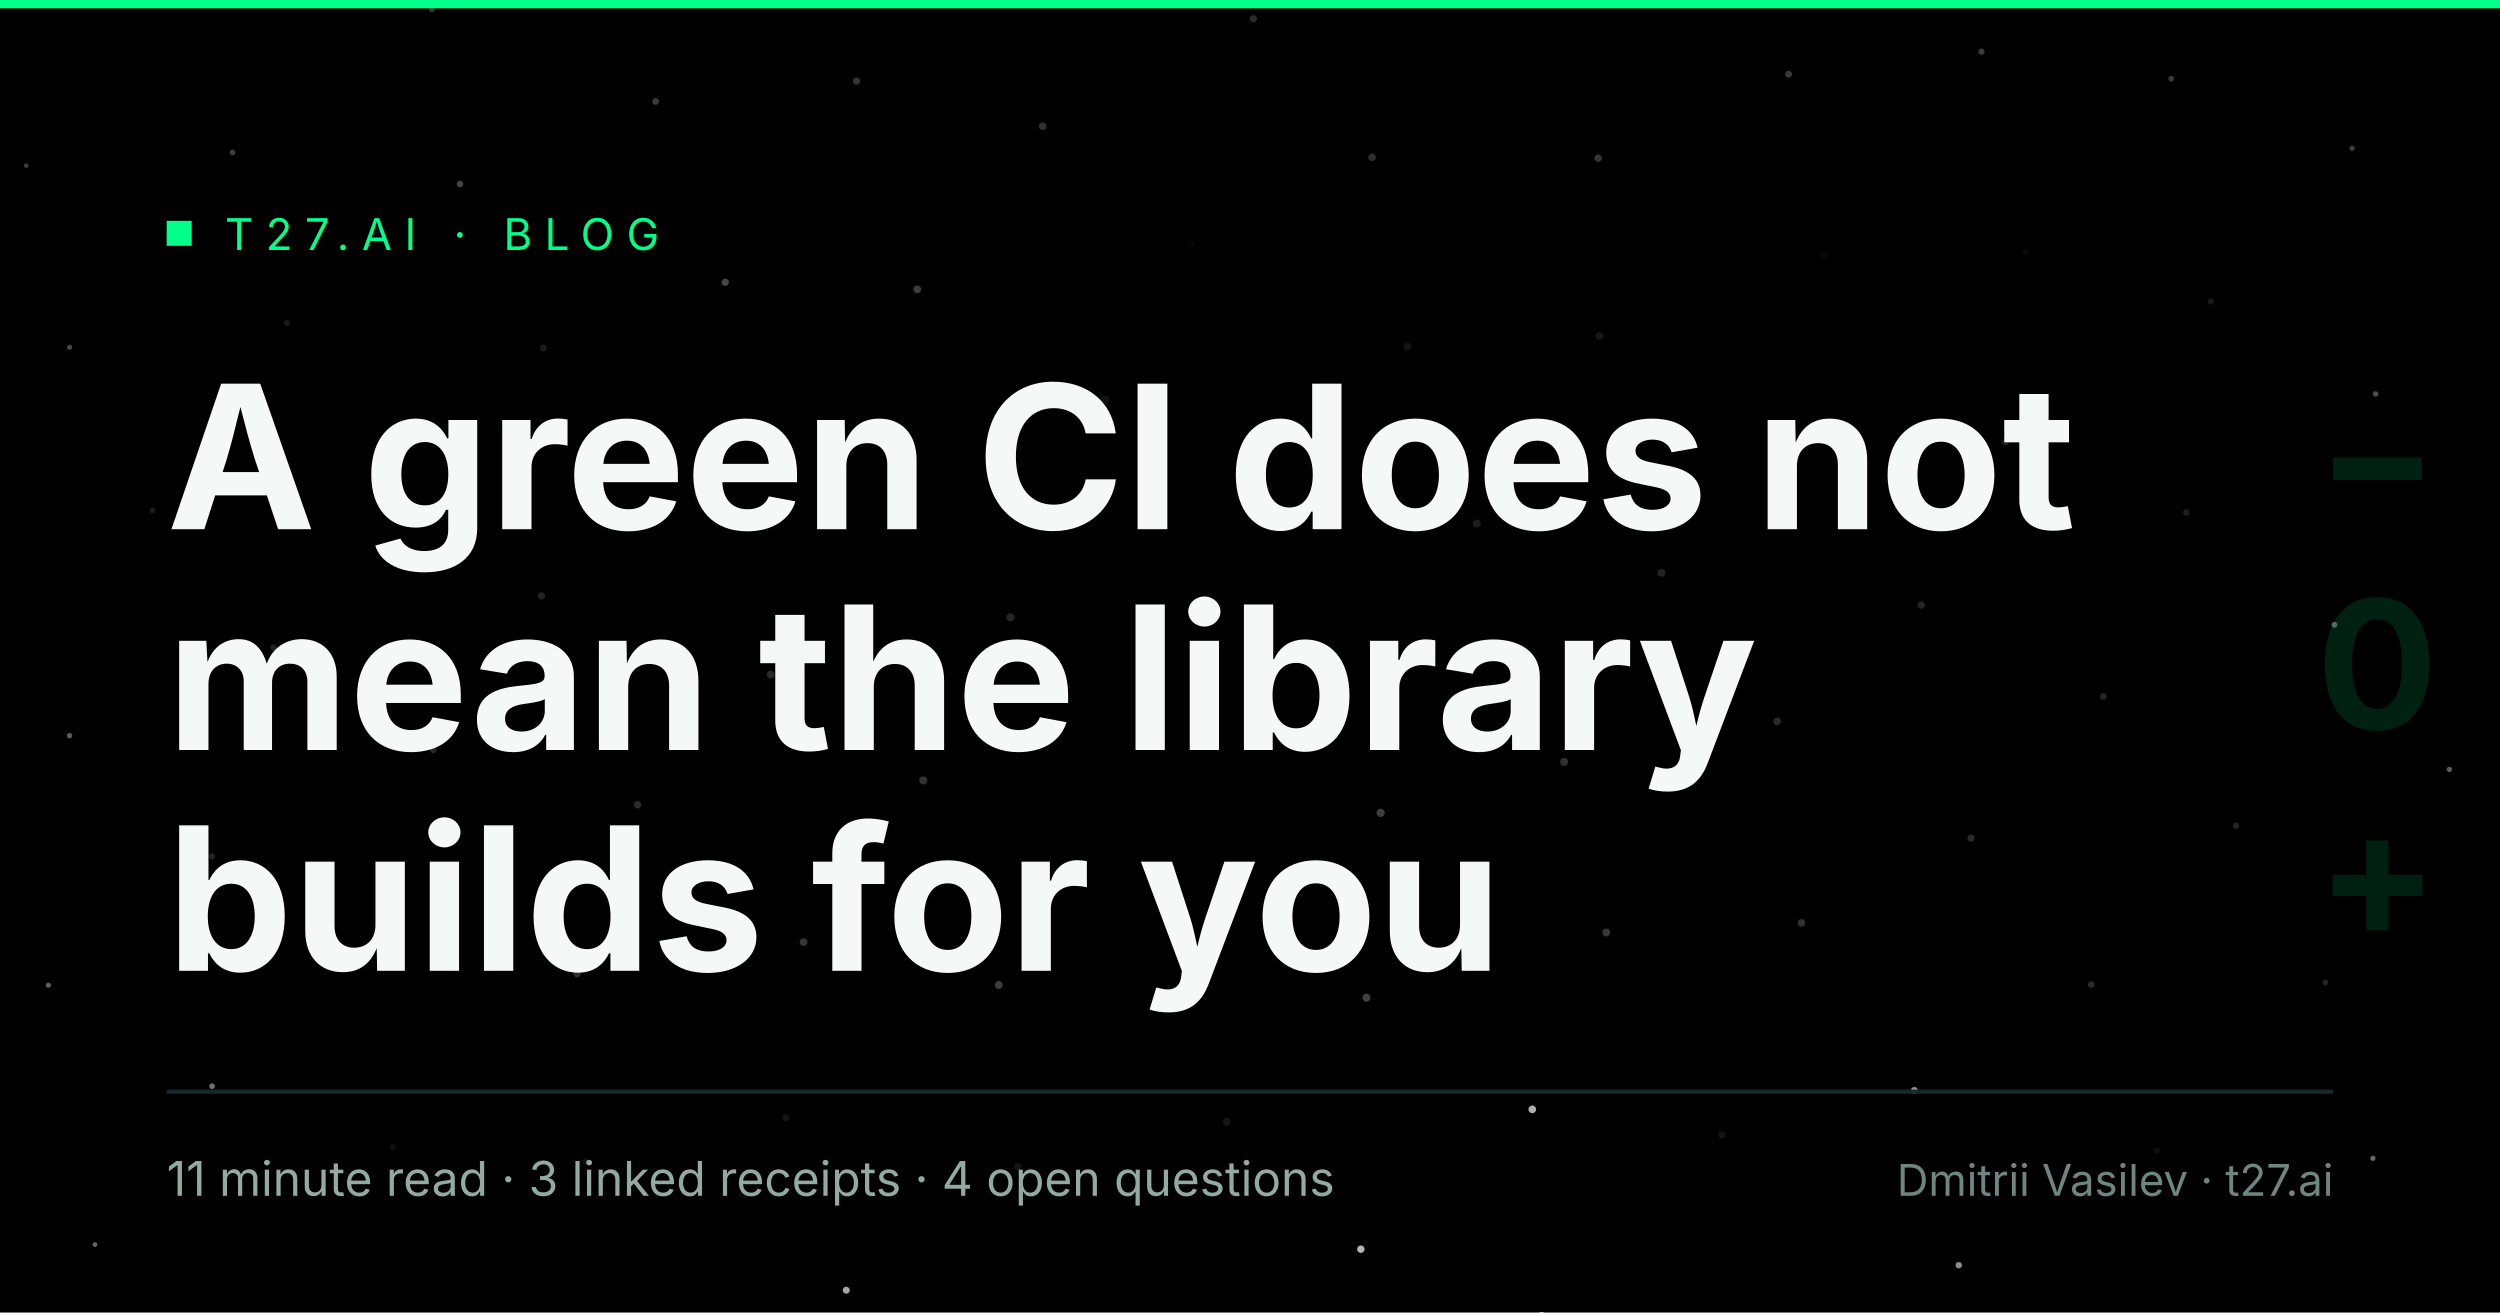
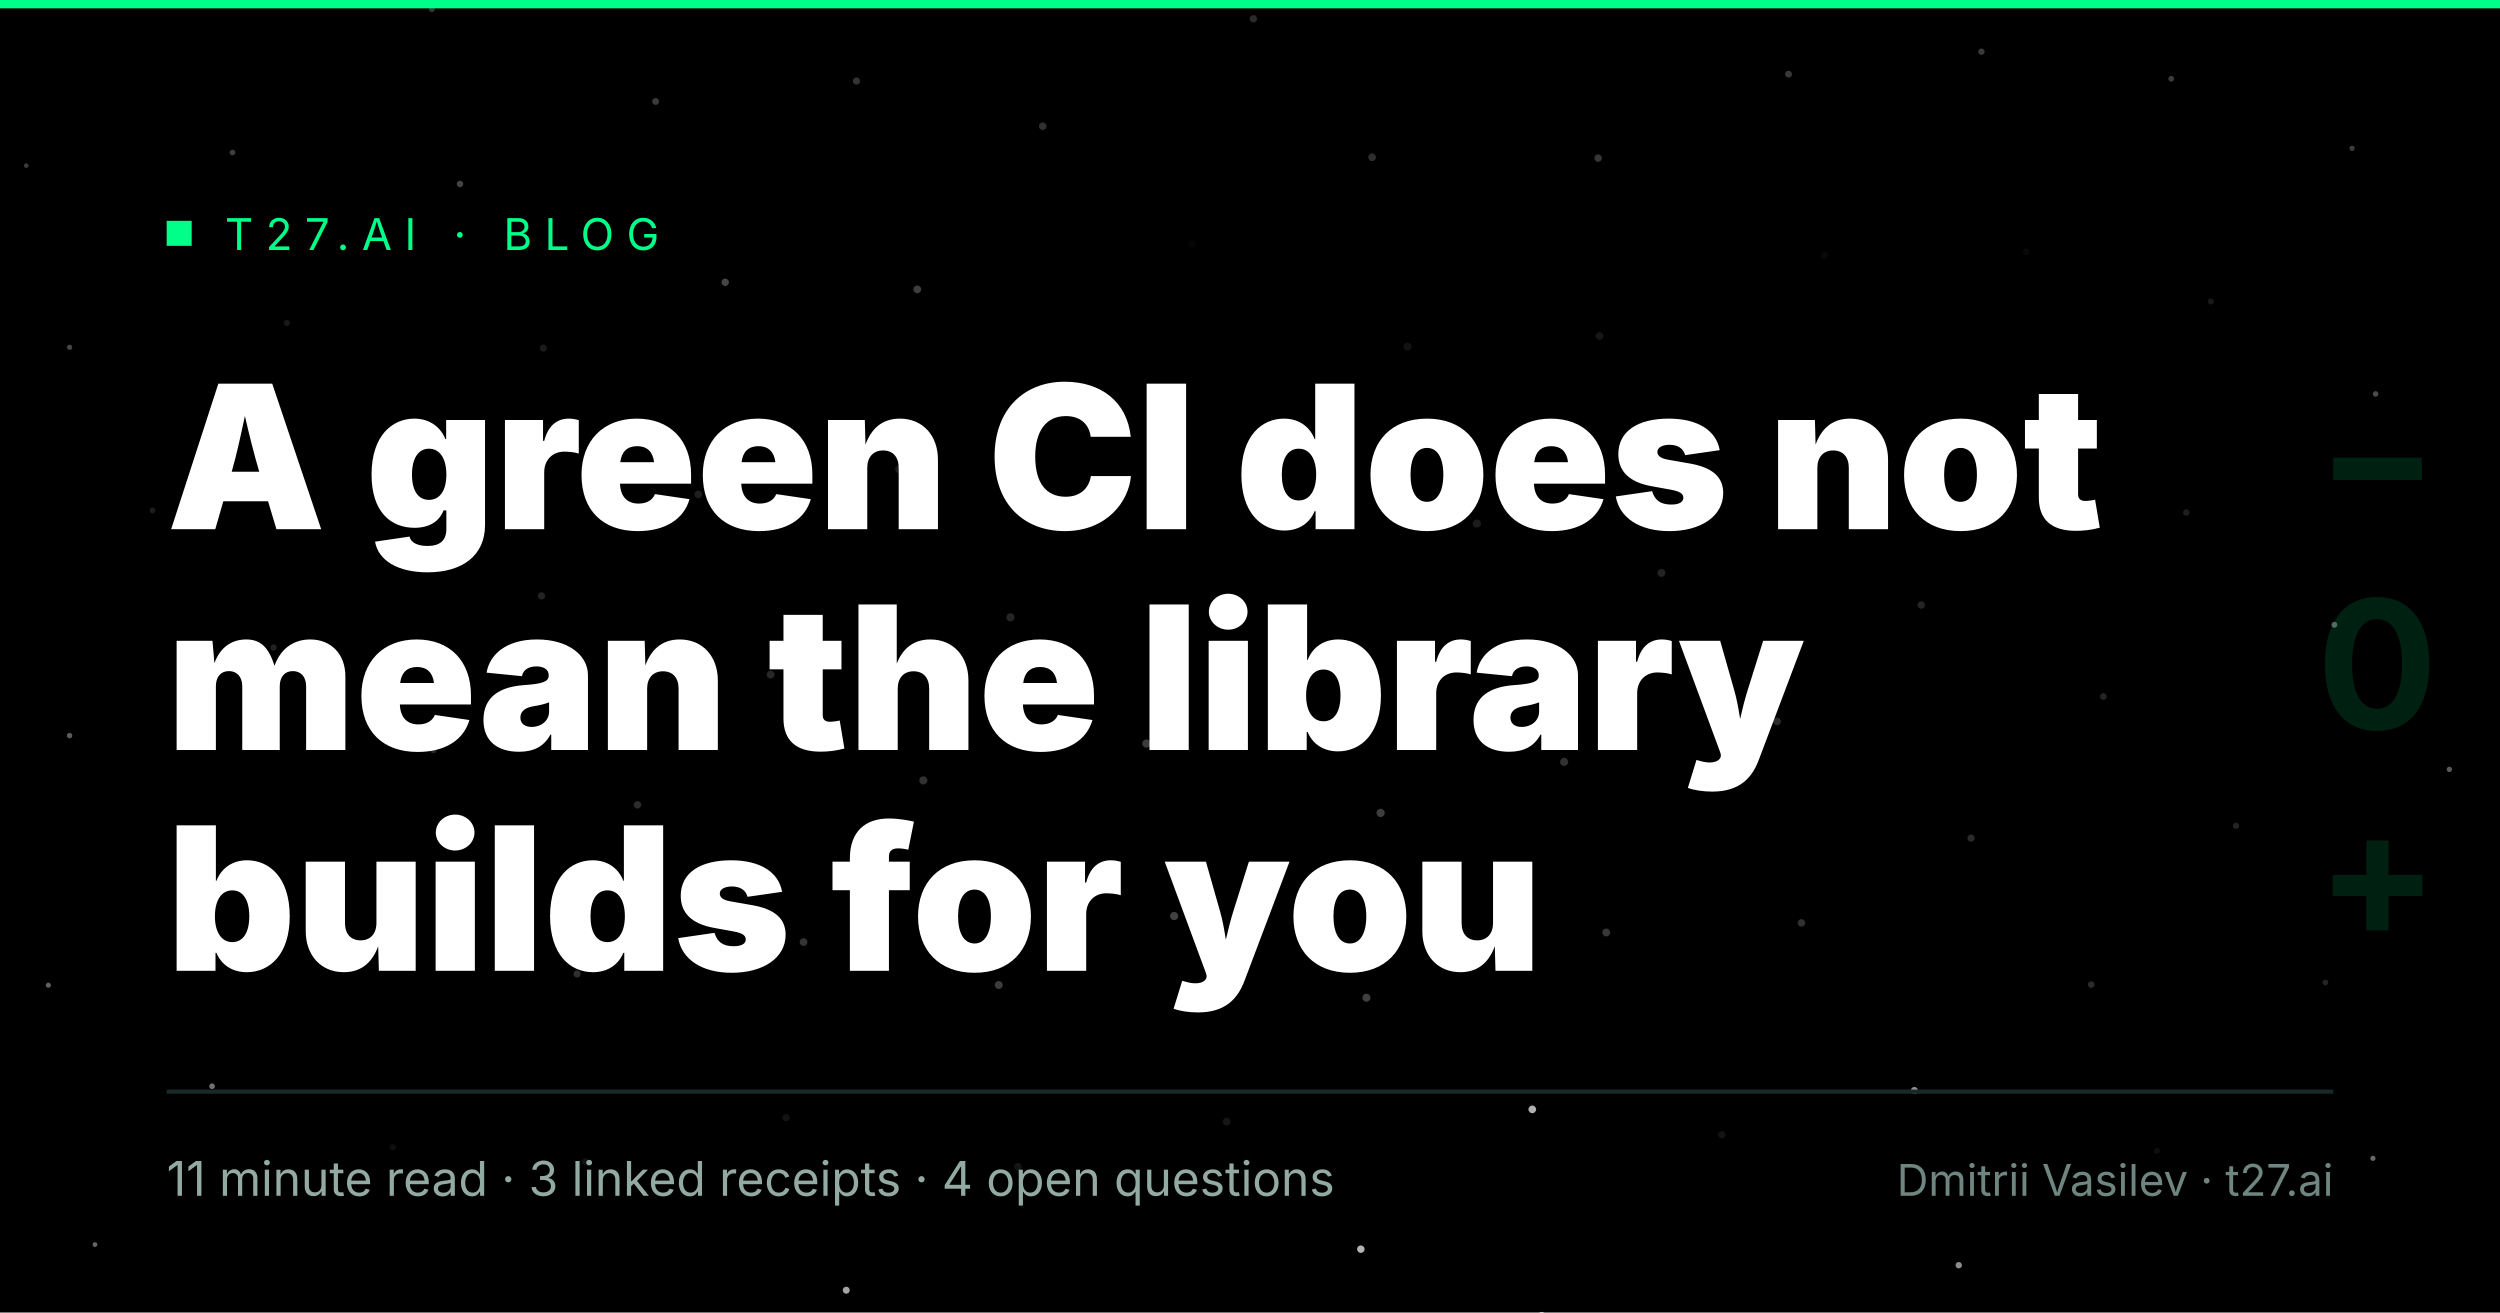
<svg xmlns="http://www.w3.org/2000/svg" width="1200" height="630" viewBox="0 0 1200 630" role="img" aria-label="A green CI does not mean the library builds for you">
  <rect width="1200" height="630" fill="#000000" />
  <circle cx="638.9" cy="315.0" r="2.00" fill="#ffffff" opacity="0.164" />
  <circle cx="550.3" cy="356.9" r="1.99" fill="#ffffff" opacity="0.232" />
  <circle cx="607.6" cy="235.2" r="1.98" fill="#ffffff" opacity="0.064" />
  <circle cx="662.7" cy="390.2" r="1.98" fill="#ffffff" opacity="0.242" />
  <circle cx="485.0" cy="296.3" r="1.97" fill="#ffffff" opacity="0.145" />
  <circle cx="708.9" cy="251.3" r="1.96" fill="#ffffff" opacity="0.109" />
  <circle cx="563.6" cy="439.7" r="1.96" fill="#ffffff" opacity="0.257" />
  <circle cx="530.5" cy="191.9" r="1.95" fill="#ffffff" opacity="0.073" />
  <circle cx="750.8" cy="365.7" r="1.95" fill="#ffffff" opacity="0.194" />
  <circle cx="443.2" cy="374.6" r="1.94" fill="#ffffff" opacity="0.198" />
  <circle cx="675.6" cy="166.4" r="1.93" fill="#ffffff" opacity="0.071" />
  <circle cx="655.9" cy="478.9" r="1.93" fill="#ffffff" opacity="0.252" />
  <circle cx="431.6" cy="225.2" r="1.92" fill="#ffffff" opacity="0.110" />
  <circle cx="797.5" cy="275.0" r="1.91" fill="#ffffff" opacity="0.137" />
  <circle cx="479.4" cy="472.8" r="1.91" fill="#ffffff" opacity="0.237" />
  <circle cx="572.1" cy="117.3" r="1.90" fill="#ffffff" opacity="0.022" />
  <circle cx="771.0" cy="447.6" r="1.89" fill="#ffffff" opacity="0.219" />
  <circle cx="369.9" cy="323.8" r="1.89" fill="#ffffff" opacity="0.160" />
  <circle cx="767.8" cy="161.3" r="1.88" fill="#ffffff" opacity="0.089" />
  <circle cx="588.8" cy="538.4" r="1.87" fill="#ffffff" opacity="0.089" />
  <circle cx="440.3" cy="138.9" r="1.87" fill="#ffffff" opacity="0.242" />
  <circle cx="853.0" cy="346.3" r="1.86" fill="#ffffff" opacity="0.167" />
  <circle cx="385.7" cy="452.2" r="1.86" fill="#ffffff" opacity="0.208" />
  <circle cx="658.6" cy="75.5" r="1.85" fill="#ffffff" opacity="0.182" />
  <circle cx="735.5" cy="532.5" r="1.84" fill="#ffffff" opacity="0.691" />
  <circle cx="335.2" cy="237.3" r="1.84" fill="#ffffff" opacity="0.124" />
  <circle cx="857.3" cy="205.6" r="1.83" fill="#ffffff" opacity="0.113" />
  <circle cx="488.6" cy="560.0" r="1.82" fill="#ffffff" opacity="0.084" />
  <circle cx="500.5" cy="60.6" r="1.82" fill="#ffffff" opacity="0.189" />
  <circle cx="864.7" cy="443.0" r="1.81" fill="#ffffff" opacity="0.194" />
  <circle cx="306.0" cy="386.3" r="1.80" fill="#ffffff" opacity="0.174" />
  <circle cx="767.1" cy="75.9" r="1.80" fill="#ffffff" opacity="0.214" />
  <circle cx="653.2" cy="599.6" r="1.79" fill="#ffffff" opacity="0.706" />
  <circle cx="348.1" cy="135.5" r="1.78" fill="#ffffff" opacity="0.274" />
  <circle cx="922.2" cy="290.4" r="1.78" fill="#ffffff" opacity="0.141" />
  <circle cx="377.3" cy="536.5" r="1.77" fill="#ffffff" opacity="0.076" />
  <circle cx="601.6" cy="9.0" r="1.77" fill="#ffffff" opacity="0.168" />
  <circle cx="826.5" cy="544.7" r="1.76" fill="#ffffff" opacity="0.076" />
  <circle cx="259.9" cy="286.0" r="1.75" fill="#ffffff" opacity="0.139" />
  <circle cx="875.6" cy="122.6" r="1.75" fill="#ffffff" opacity="0.033" />
  <circle cx="537.3" cy="632.1" r="1.74" fill="#ffffff" opacity="0.689" />
  <circle cx="411.1" cy="38.9" r="1.73" fill="#ffffff" opacity="0.206" />
  <circle cx="946.1" cy="402.3" r="1.73" fill="#ffffff" opacity="0.169" />
  <circle cx="277.0" cy="467.5" r="1.72" fill="#ffffff" opacity="0.185" />
  <circle cx="727.7" cy="-1.8" r="1.71" fill="#ffffff" opacity="0.181" />
  <circle cx="740.0" cy="631.4" r="1.71" fill="#ffffff" opacity="0.663" />
  <circle cx="260.8" cy="167.1" r="1.70" fill="#ffffff" opacity="0.106" />
  <circle cx="962.6" cy="212.2" r="1.69" fill="#ffffff" opacity="0.117" />
  <circle cx="406.2" cy="619.3" r="1.69" fill="#ffffff" opacity="0.641" />
  <circle cx="918.9" cy="523.4" r="1.67" fill="#ffffff" opacity="0.564" />
  <circle cx="208.0" cy="359.9" r="1.67" fill="#ffffff" opacity="0.152" />
  <circle cx="858.5" cy="35.6" r="1.66" fill="#ffffff" opacity="0.221" />
  <circle cx="314.7" cy="48.7" r="1.65" fill="#ffffff" opacity="0.232" />
  <circle cx="1009.6" cy="334.3" r="1.64" fill="#ffffff" opacity="0.144" />
  <circle cx="281.0" cy="557.5" r="1.64" fill="#ffffff" opacity="0.068" />
  <circle cx="838.8" cy="634.0" r="1.62" fill="#ffffff" opacity="0.611" />
  <circle cx="186.2" cy="227.4" r="1.62" fill="#ffffff" opacity="0.119" />
  <circle cx="972.5" cy="120.8" r="1.61" fill="#ffffff" opacity="0.034" />
  <circle cx="1003.8" cy="472.6" r="1.59" fill="#ffffff" opacity="0.168" />
  <circle cx="183.3" cy="450.8" r="1.58" fill="#ffffff" opacity="0.163" />
  <circle cx="220.8" cy="88.3" r="1.57" fill="#ffffff" opacity="0.262" />
  <circle cx="1049.4" cy="246.0" r="1.56" fill="#ffffff" opacity="0.120" />
  <circle cx="940.2" cy="607.3" r="1.54" fill="#ffffff" opacity="0.551" />
  <circle cx="131.3" cy="310.8" r="1.53" fill="#ffffff" opacity="0.131" />
  <circle cx="951.1" cy="24.8" r="1.53" fill="#ffffff" opacity="0.228" />
  <circle cx="1073.3" cy="396.4" r="1.51" fill="#ffffff" opacity="0.144" />
  <circle cx="188.6" cy="550.6" r="1.50" fill="#ffffff" opacity="0.060" />
  <circle cx="137.7" cy="155.0" r="1.48" fill="#ffffff" opacity="0.100" />
  <circle cx="1061.2" cy="144.7" r="1.48" fill="#ffffff" opacity="0.098" />
  <circle cx="1035.3" cy="552.4" r="1.46" fill="#ffffff" opacity="0.058" />
  <circle cx="101.8" cy="411.1" r="1.45" fill="#ffffff" opacity="0.142" />
  <circle cx="207.3" cy="4.4" r="1.43" fill="#ffffff" opacity="0.220" />
  <circle cx="1120.5" cy="299.9" r="1.42" fill="#ffffff" opacity="0.357" />
  <circle cx="73.2" cy="245.0" r="1.40" fill="#ffffff" opacity="0.111" />
  <circle cx="1042.2" cy="37.8" r="1.39" fill="#ffffff" opacity="0.234" />
  <circle cx="1116.2" cy="471.6" r="1.37" fill="#ffffff" opacity="0.143" />
  <circle cx="101.8" cy="521.4" r="1.37" fill="#ffffff" opacity="0.441" />
  <circle cx="111.6" cy="73.2" r="1.35" fill="#ffffff" opacity="0.247" />
  <circle cx="1140.3" cy="189.1" r="1.34" fill="#ffffff" opacity="0.295" />
  <circle cx="33.4" cy="353.1" r="1.31" fill="#ffffff" opacity="0.357" />
  <circle cx="1175.7" cy="369.3" r="1.29" fill="#ffffff" opacity="0.358" />
  <circle cx="133.6" cy="634.1" r="1.28" fill="#ffffff" opacity="0.458" />
  <circle cx="33.4" cy="166.7" r="1.26" fill="#ffffff" opacity="0.276" />
  <circle cx="1129.0" cy="71.2" r="1.26" fill="#ffffff" opacity="0.239" />
  <circle cx="1139.0" cy="556.0" r="1.24" fill="#ffffff" opacity="0.413" />
  <circle cx="23.2" cy="472.9" r="1.23" fill="#ffffff" opacity="0.381" />
  <circle cx="45.6" cy="597.4" r="1.15" fill="#ffffff" opacity="0.399" />
  <circle cx="12.6" cy="79.5" r="1.13" fill="#ffffff" opacity="0.229" />
-   <text x="1112" y="250" font-family="Inter,Helvetica,Arial,sans-serif" font-size="86" font-weight="700" fill="#00ff88" opacity="0.13">−</text>
-   <text x="1112" y="350" font-family="Inter,Helvetica,Arial,sans-serif" font-size="86" font-weight="700" fill="#00ff88" opacity="0.13">0</text>
-   <text x="1112" y="450" font-family="Inter,Helvetica,Arial,sans-serif" font-size="86" font-weight="700" fill="#00ff88" opacity="0.13">+</text>
+   <text x="1112" y="250" font-family="Inter,DejaVu Sans,Helvetica,Arial,sans-serif" font-size="86" font-weight="700" fill="#00ff88" opacity="0.13">−</text>
+   <text x="1112" y="350" font-family="Inter,DejaVu Sans,Helvetica,Arial,sans-serif" font-size="86" font-weight="700" fill="#00ff88" opacity="0.13">0</text>
+   <text x="1112" y="450" font-family="Inter,DejaVu Sans,Helvetica,Arial,sans-serif" font-size="86" font-weight="700" fill="#00ff88" opacity="0.13">+</text>
  <rect x="0" y="0" width="1200" height="4" fill="#00ff88" />
  <rect x="80" y="106" width="12" height="12" fill="#00ff88" />
-   <text x="108" y="120" font-family="Inter,Helvetica,Arial,sans-serif" font-size="21" letter-spacing="6" fill="#00ff88">T27.AI · BLOG</text>
-   <text x="80" y="254" font-family="Inter,Helvetica,Arial,sans-serif" font-size="96" font-weight="700" fill="#f4f8f6">A green CI does not</text>
-   <text x="80" y="360" font-family="Inter,Helvetica,Arial,sans-serif" font-size="96" font-weight="700" fill="#f4f8f6">mean the library</text>
-   <text x="80" y="466" font-family="Inter,Helvetica,Arial,sans-serif" font-size="96" font-weight="700" fill="#f4f8f6">builds for you</text>
+   <text x="108" y="120" font-family="Inter,DejaVu Sans,Helvetica,Arial,sans-serif" font-size="21" letter-spacing="6" fill="#00ff88">T27.AI · BLOG</text>
+   <text x="80" y="254" font-family="Inter,DejaVu Sans,Helvetica,Arial,sans-serif" font-size="96" font-weight="900" fill="#ffffff">A green CI does not</text>
+   <text x="80" y="360" font-family="Inter,DejaVu Sans,Helvetica,Arial,sans-serif" font-size="96" font-weight="900" fill="#ffffff">mean the library</text>
+   <text x="80" y="466" font-family="Inter,DejaVu Sans,Helvetica,Arial,sans-serif" font-size="96" font-weight="900" fill="#ffffff">builds for you</text>
  <line x1="80" y1="524" x2="1120" y2="524" stroke="#18292b" stroke-width="2" />
-   <text x="80" y="574" font-family="Inter,Helvetica,Arial,sans-serif" font-size="23" fill="#93aaa2">11 minute read  ·  3 linked receipts  ·  4 open questions</text>
-   <text x="1120" y="574" text-anchor="end" font-family="Inter,Helvetica,Arial,sans-serif" font-size="21" fill="#6f8580">Dmitrii Vasilev · t27.ai</text>
+   <text x="80" y="574" font-family="Inter,DejaVu Sans,Helvetica,Arial,sans-serif" font-size="23" fill="#93aaa2">11 minute read  ·  3 linked receipts  ·  4 open questions</text>
+   <text x="1120" y="574" text-anchor="end" font-family="Inter,DejaVu Sans,Helvetica,Arial,sans-serif" font-size="21" fill="#6f8580">Dmitrii Vasilev · t27.ai</text>
</svg>
